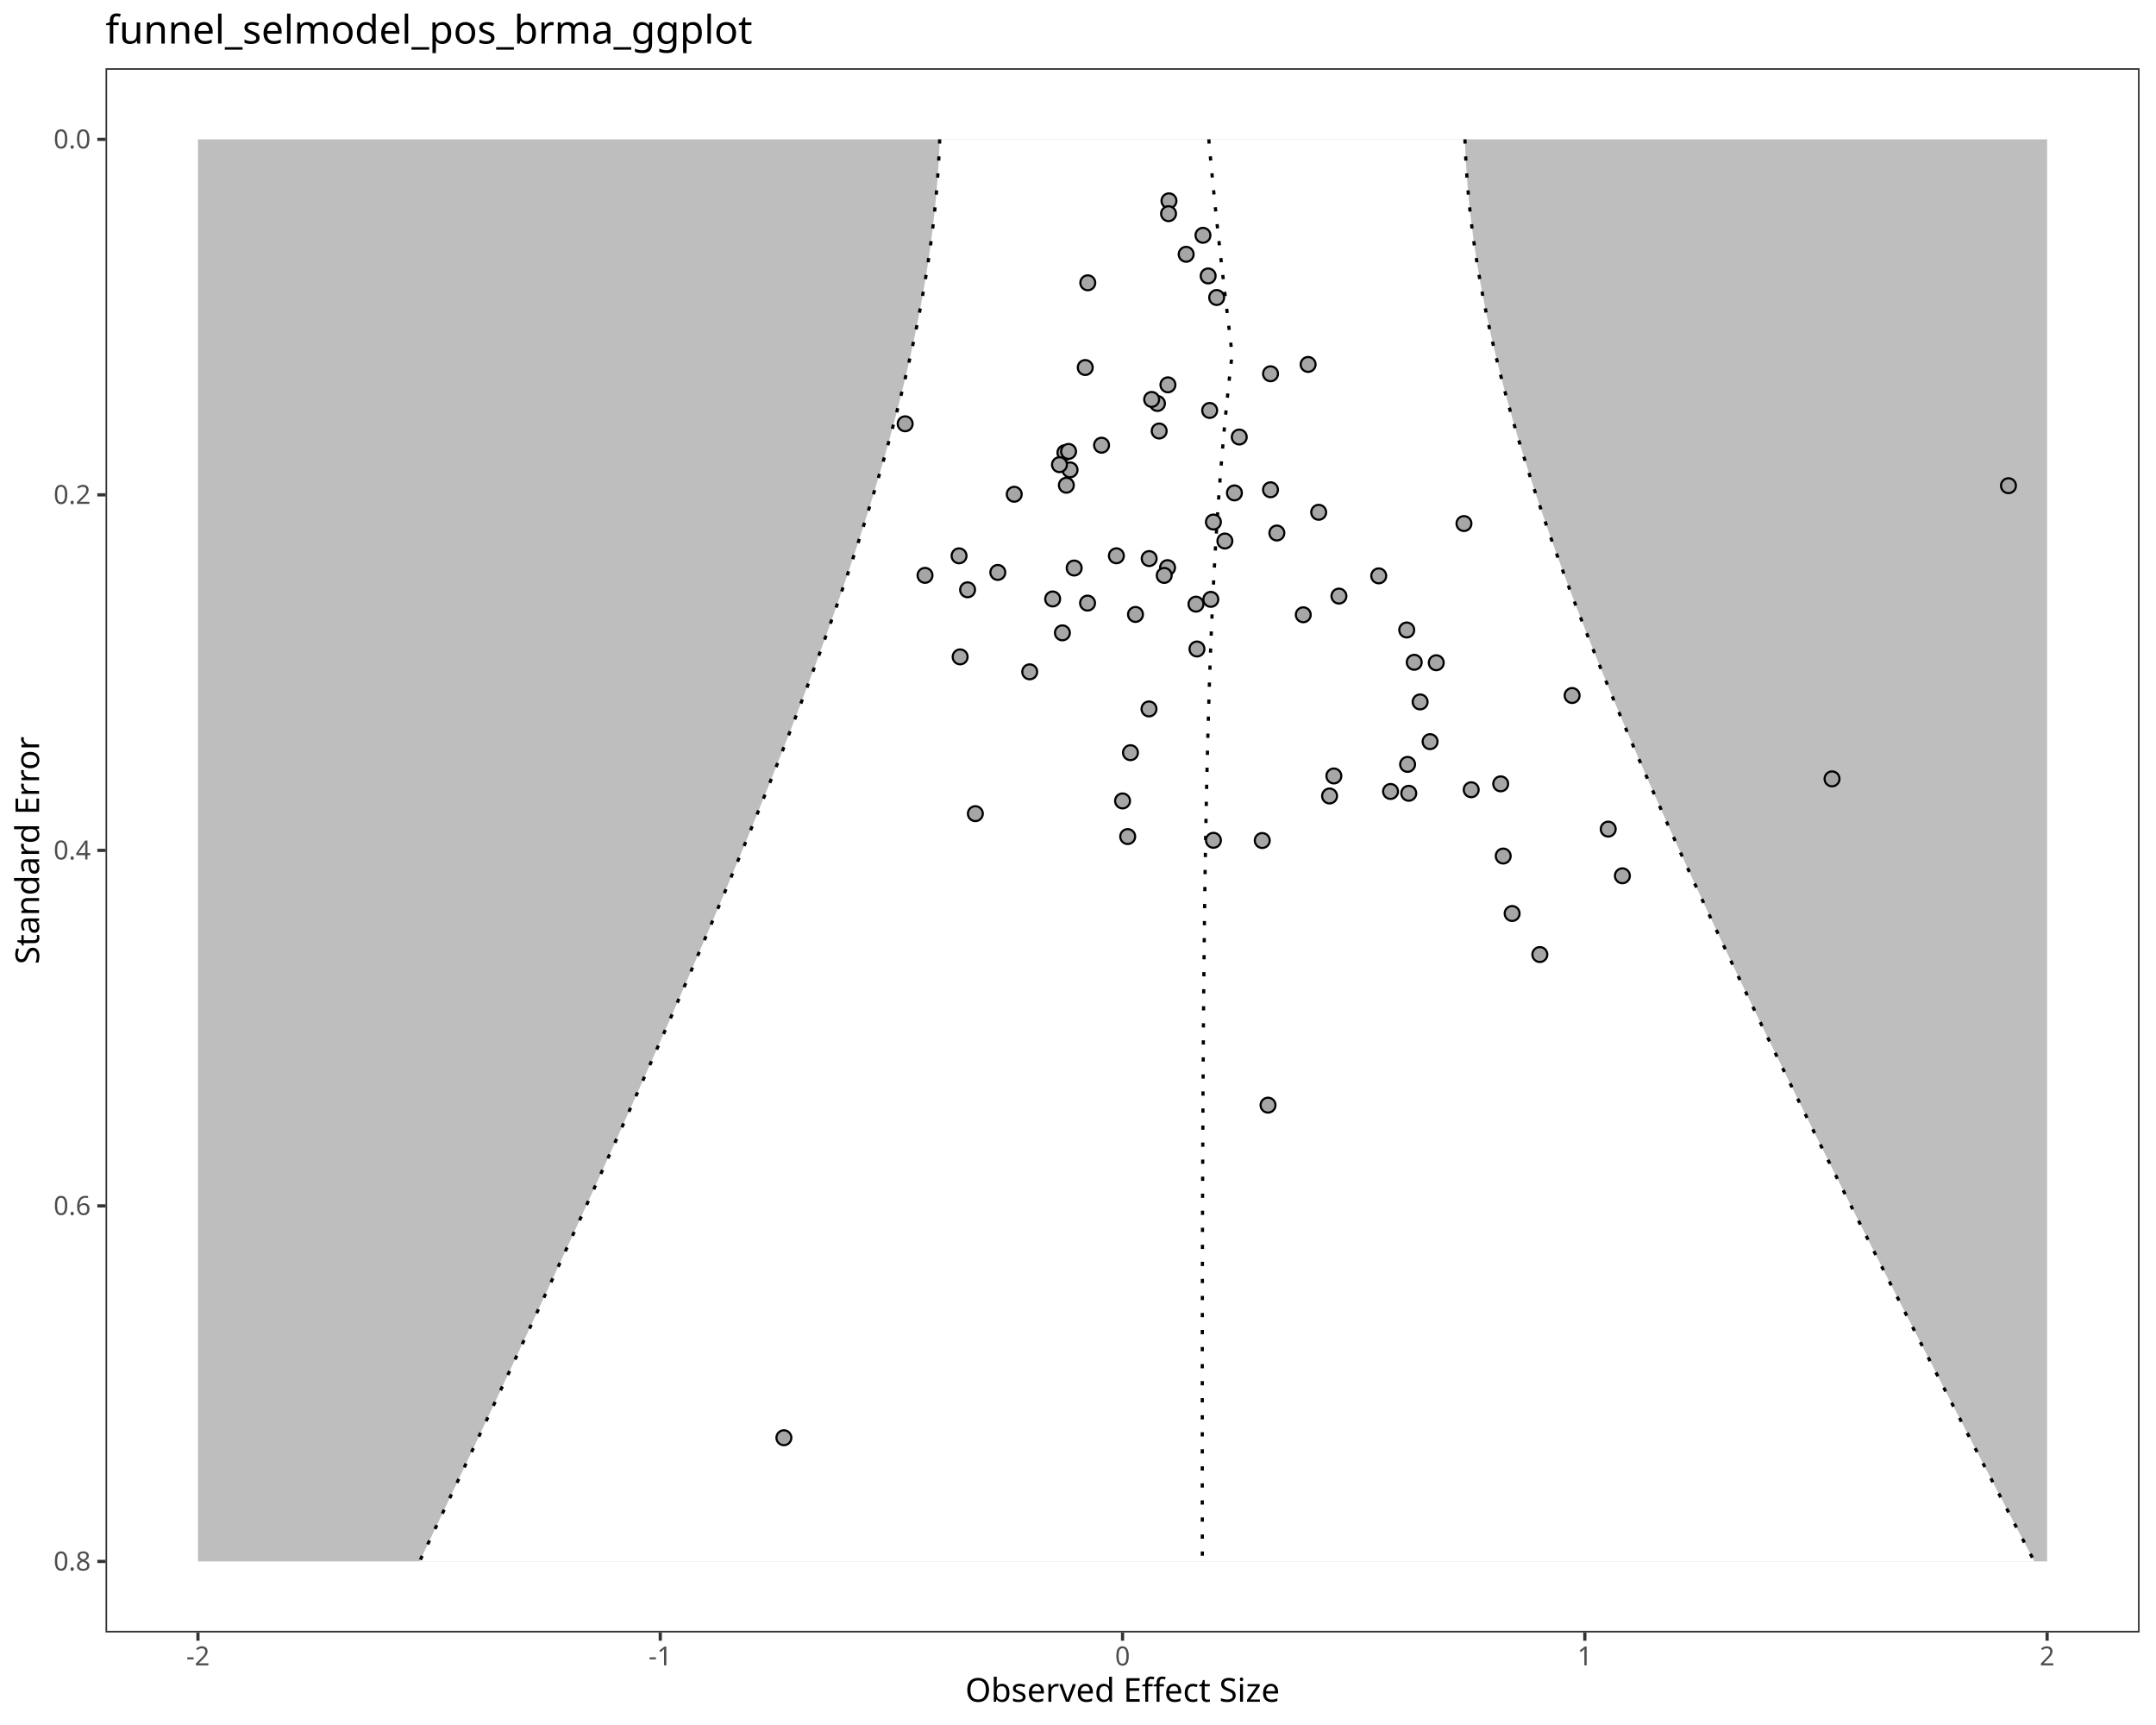
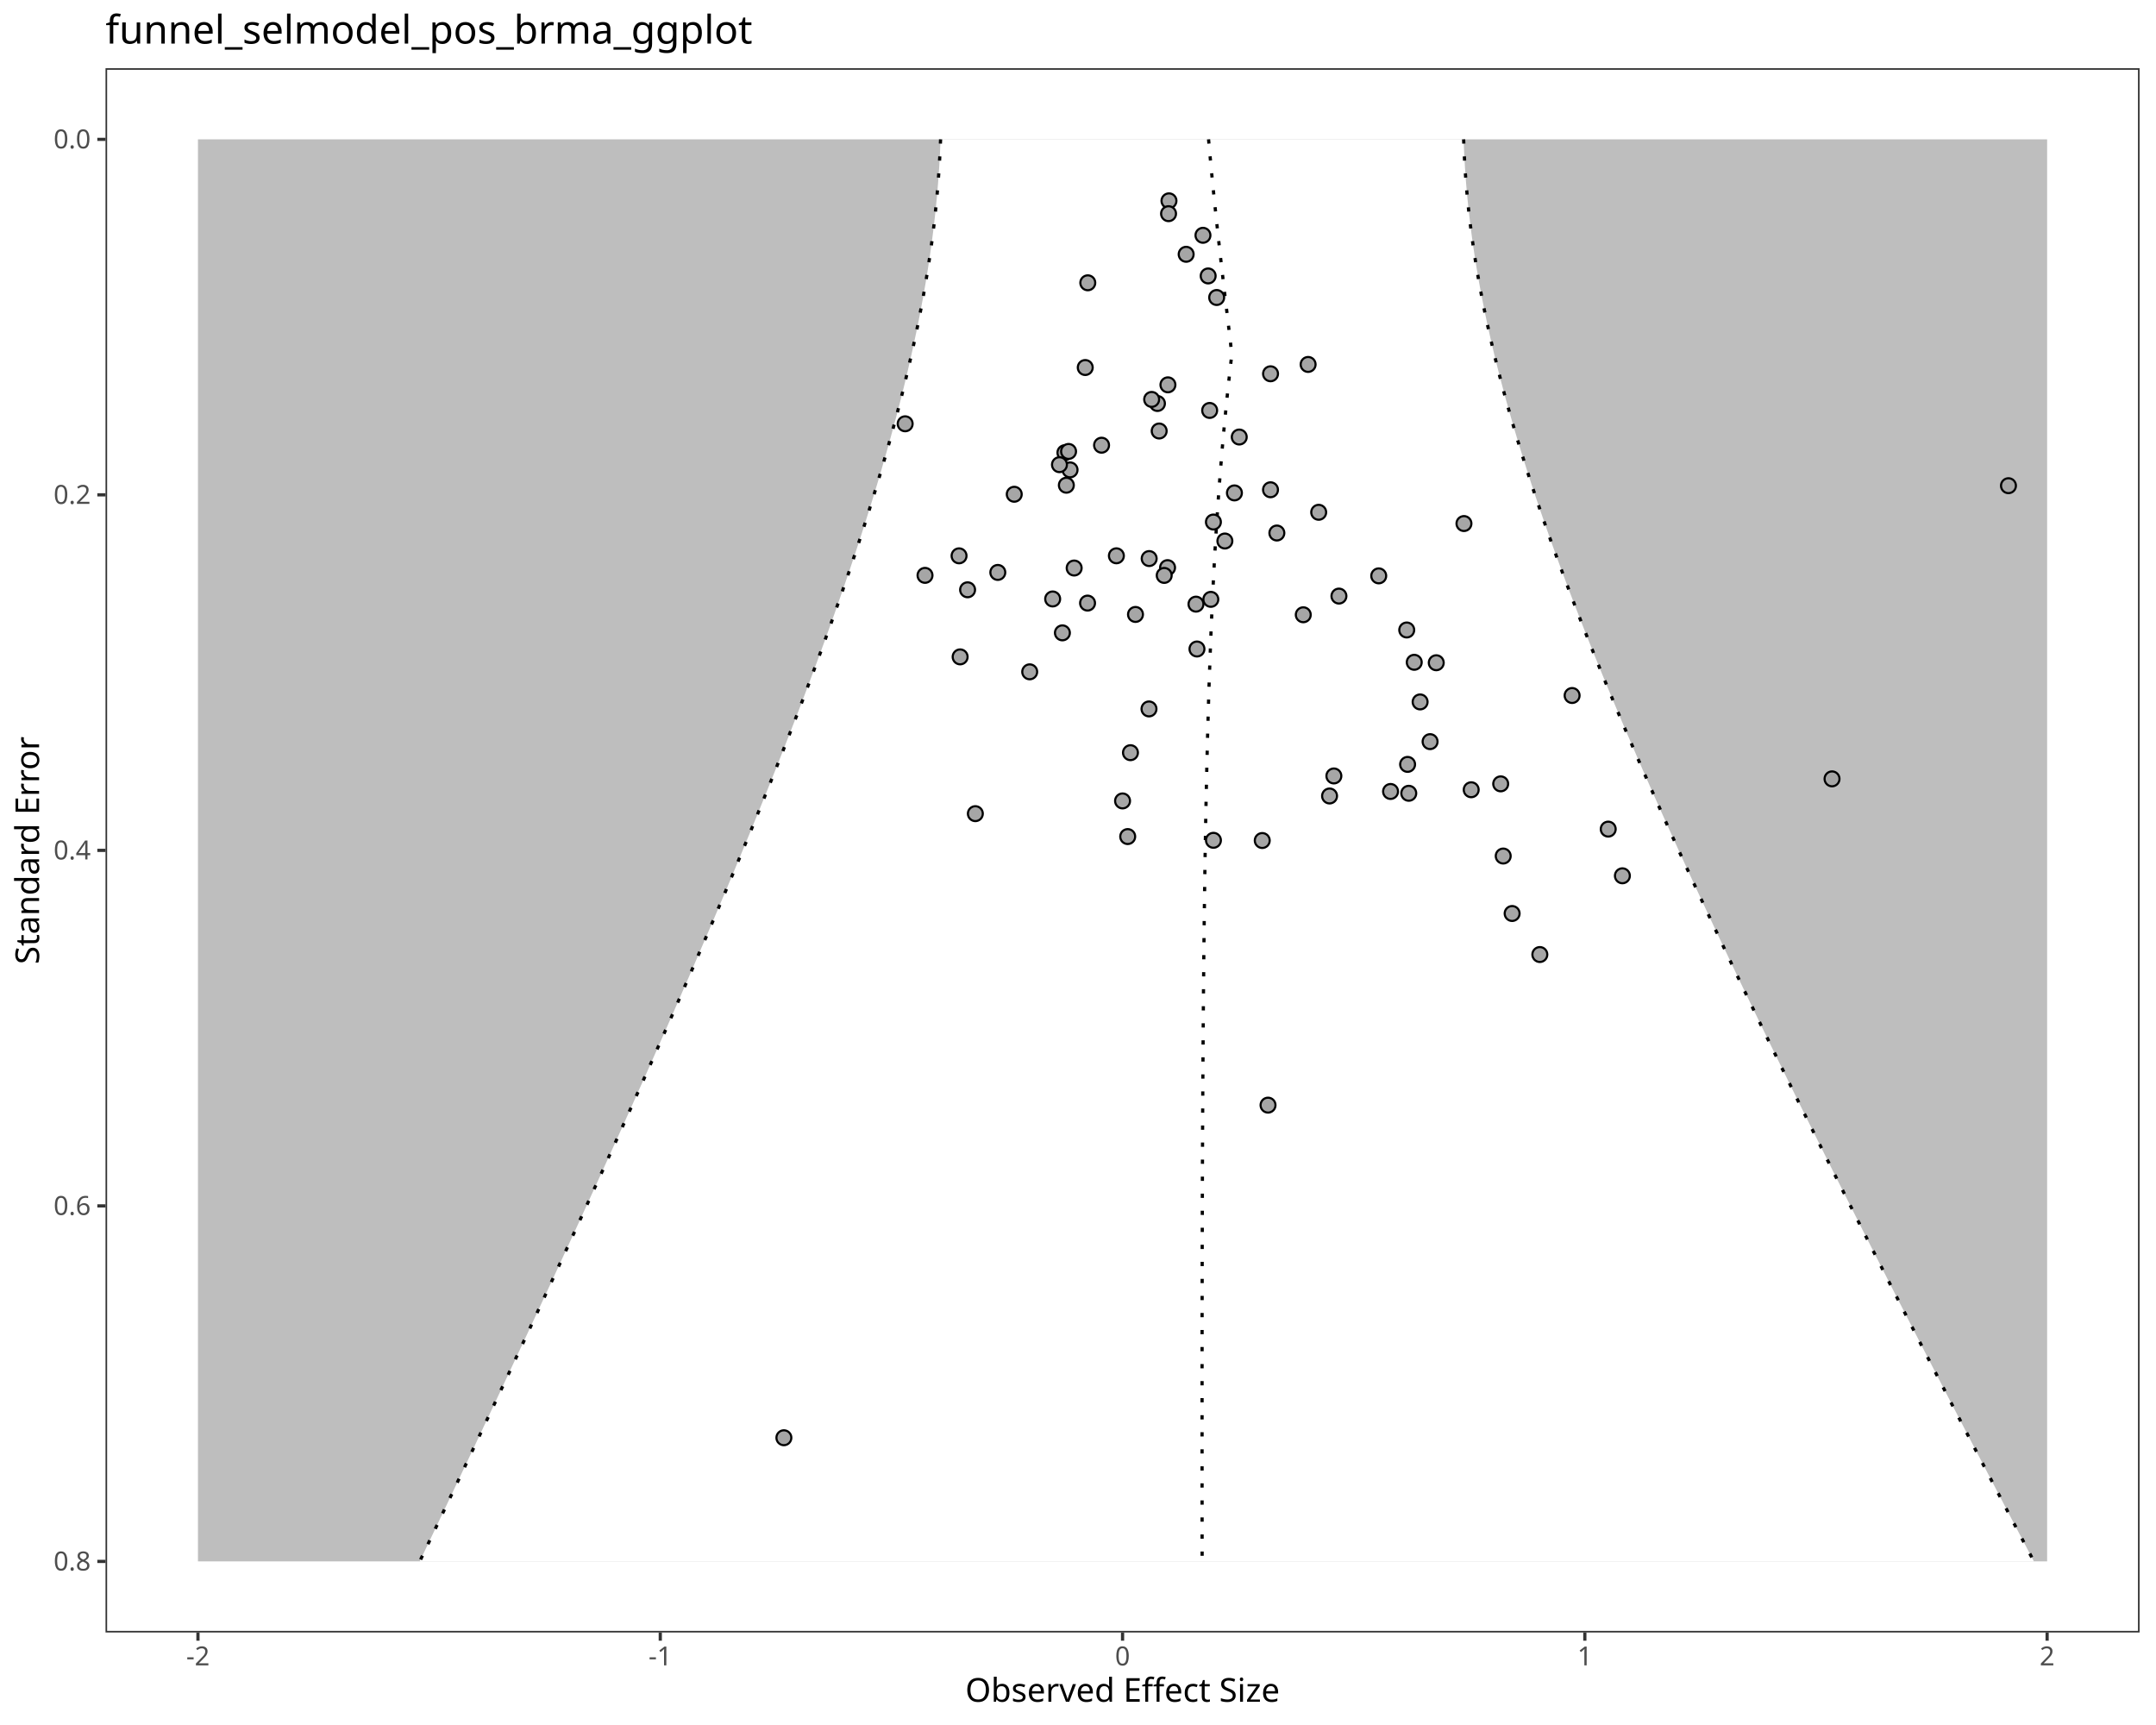
<svg xmlns="http://www.w3.org/2000/svg" class="svglite" data-engine-version="2.0" width="720.00pt" height="576.00pt" viewBox="0 0 720.00 576.00">
  <defs>
    <style type="text/css">
    .svglite line, .svglite polyline, .svglite polygon, .svglite path, .svglite rect, .svglite circle {
      fill: none;
      stroke: #000000;
      stroke-linecap: round;
      stroke-linejoin: round;
      stroke-miterlimit: 10.00;
    }
  </style>
  </defs>
  <rect width="100%" height="100%" style="stroke: none; fill: #FFFFFF;" />
  <defs>
    <clipPath id="cpMC4wMHw3MjAuMDB8MC4wMHw1NzYuMDA=">
      <rect x="0.00" y="0.00" width="720.00" height="576.00" />
    </clipPath>
  </defs>
  <g clip-path="url(#cpMC4wMHw3MjAuMDB8MC4wMHw1NzYuMDA=)">
    <rect x="0.00" y="0.00" width="720.00" height="576.00" style="stroke-width: 1.07; stroke: #FFFFFF; fill: #FFFFFF;" />
  </g>
  <defs>
    <clipPath id="cpMzUuMjR8NzE0LjUyfDIyLjc4fDU0NS4xMQ==">
      <rect x="35.24" y="22.78" width="679.28" height="522.33" />
    </clipPath>
  </defs>
  <g clip-path="url(#cpMzUuMjR8NzE0LjUyfDIyLjc4fDU0NS4xMQ==)">
    <rect x="35.24" y="22.78" width="679.28" height="522.33" style="stroke-width: 1.07; stroke: none; fill: #FFFFFF;" />
    <polygon points="66.11,46.53 683.64,46.53 683.64,521.37 66.11,521.37 " style="stroke-width: 1.07; stroke: none; stroke-linecap: butt; fill: #BEBEBE;" />
-     <polygon points="140.12,521.37 142.41,516.57 144.69,511.78 146.98,506.98 149.26,502.18 151.53,497.39 153.81,492.59 156.08,487.80 158.35,483.00 160.61,478.20 162.87,473.41 165.13,468.61 167.38,463.81 169.63,459.02 171.88,454.22 174.12,449.42 176.36,444.63 178.60,439.83 180.83,435.03 183.05,430.24 185.28,425.44 187.49,420.65 189.70,415.85 191.91,411.05 194.11,406.26 196.31,401.46 198.50,396.66 200.69,391.87 202.87,387.07 205.04,382.27 207.21,377.48 209.37,372.68 211.52,367.89 213.67,363.09 215.81,358.29 217.94,353.50 220.07,348.70 222.19,343.90 224.30,339.11 226.40,334.31 228.49,329.51 230.58,324.72 232.65,319.92 234.72,315.12 236.77,310.33 238.82,305.53 240.85,300.74 242.87,295.94 244.88,291.14 246.88,286.35 248.87,281.55 250.85,276.75 252.81,271.96 254.75,267.16 256.69,262.36 258.60,257.57 260.51,252.77 262.39,247.97 264.26,243.18 266.11,238.38 267.95,233.59 269.76,228.79 271.56,223.99 273.33,219.20 275.09,214.40 276.82,209.60 278.53,204.81 280.21,200.01 281.87,195.21 283.51,190.42 285.12,185.62 286.70,180.83 288.25,176.03 289.77,171.23 291.26,166.44 292.71,161.64 294.14,156.84 295.53,152.05 296.88,147.25 298.19,142.45 299.46,137.66 300.69,132.86 301.88,128.06 303.02,123.27 304.12,118.47 305.17,113.68 306.16,108.88 307.11,104.08 308.00,99.29 308.84,94.49 309.62,89.69 310.34,84.90 311.00,80.10 311.60,75.30 312.13,70.51 312.60,65.71 313.01,60.91 313.35,56.12 313.62,51.32 313.82,46.53 489.21,46.53 489.41,51.32 489.67,56.12 490.02,60.91 490.43,65.71 490.92,70.51 491.48,75.30 492.10,80.10 492.80,84.90 493.56,89.69 494.39,94.49 495.28,99.29 496.24,104.08 497.25,108.88 498.32,113.68 499.45,118.47 500.63,123.27 501.86,128.06 503.14,132.86 504.47,137.66 505.85,142.45 507.27,147.25 508.74,152.05 510.25,156.84 511.79,161.64 513.38,166.44 515.00,171.23 516.66,176.03 518.35,180.83 520.07,185.62 521.83,190.42 523.61,195.21 525.43,200.01 527.27,204.81 529.14,209.60 531.04,214.40 532.96,219.20 534.90,223.99 536.87,228.79 538.85,233.59 540.86,238.38 542.89,243.18 544.94,247.97 547.01,252.77 549.10,257.57 551.20,262.36 553.32,267.16 555.46,271.96 557.61,276.75 559.78,281.55 561.96,286.35 564.16,291.14 566.36,295.94 568.59,300.74 570.82,305.53 573.07,310.33 575.32,315.12 577.59,319.92 579.87,324.72 582.16,329.51 584.46,334.31 586.77,339.11 589.09,343.90 591.42,348.70 593.76,353.50 596.10,358.29 598.46,363.09 600.82,367.89 603.19,372.68 605.56,377.48 607.95,382.27 610.34,387.07 612.73,391.87 615.14,396.66 617.55,401.46 619.96,406.26 622.38,411.05 624.81,415.85 627.24,420.65 629.68,425.44 632.12,430.24 634.57,435.03 637.03,439.83 639.48,444.63 641.95,449.42 644.41,454.22 646.89,459.02 649.36,463.81 651.84,468.61 654.33,473.41 656.81,478.20 659.30,483.00 661.80,487.80 664.30,492.59 666.80,497.39 669.31,502.18 671.81,506.98 674.33,511.78 676.84,516.57 679.36,521.37 " style="stroke-width: 1.07; stroke: none; stroke-linecap: butt; fill: #FFFFFF;" />
-     <polyline points="403.68,46.53 404.11,51.32 404.56,56.12 405.02,60.91 405.50,65.71 405.99,70.51 406.50,75.30 407.02,80.10 407.56,84.90 408.10,89.69 408.65,94.49 409.21,99.29 409.77,104.08 410.34,108.88 410.92,113.68 411.45,118.47 410.90,123.27 410.37,128.06 409.87,132.86 409.39,137.66 408.93,142.45 408.50,147.25 408.09,152.05 407.69,156.84 407.32,161.64 406.97,166.44 406.64,171.23 406.33,176.03 406.03,180.83 405.75,185.62 405.49,190.42 405.24,195.21 405.01,200.01 404.79,204.81 404.58,209.60 404.39,214.40 404.20,219.20 404.03,223.99 403.87,228.79 403.72,233.59 403.57,238.38 403.44,243.18 403.31,247.97 403.19,252.77 403.08,257.57 402.97,262.36 402.87,267.16 402.78,271.96 402.69,276.75 402.60,281.55 402.53,286.35 402.45,291.14 402.38,295.94 402.32,300.74 402.26,305.53 402.20,310.33 402.15,315.12 402.10,319.92 402.05,324.72 402.00,329.51 401.96,334.31 401.92,339.11 401.88,343.90 401.85,348.70 401.82,353.50 401.79,358.29 401.76,363.09 401.73,367.89 401.71,372.68 401.69,377.48 401.67,382.27 401.65,387.07 401.63,391.87 401.61,396.66 401.60,401.46 401.58,406.26 401.57,411.05 401.56,415.85 401.55,420.65 401.54,425.44 401.53,430.24 401.52,435.03 401.52,439.83 401.51,444.63 401.51,449.42 401.50,454.22 401.50,459.02 401.50,463.81 401.50,468.61 401.50,473.41 401.50,478.20 401.50,483.00 401.50,487.80 401.50,492.59 401.50,497.39 401.50,502.18 401.51,506.98 401.51,511.78 401.52,516.57 401.52,521.37 " style="stroke-width: 1.07; stroke-dasharray: 1.42,4.27; stroke-linecap: butt;" />
-     <polyline points="313.82,46.53 313.62,51.32 313.35,56.12 313.01,60.91 312.60,65.71 312.13,70.51 311.60,75.30 311.00,80.10 310.34,84.90 309.62,89.69 308.84,94.49 308.00,99.29 307.11,104.08 306.16,108.88 305.17,113.68 304.12,118.47 303.02,123.27 301.88,128.06 300.69,132.86 299.46,137.66 298.19,142.45 296.88,147.25 295.53,152.05 294.14,156.84 292.71,161.64 291.26,166.44 289.77,171.23 288.25,176.03 286.70,180.83 285.12,185.62 283.51,190.42 281.87,195.21 280.21,200.01 278.53,204.81 276.82,209.60 275.09,214.40 273.33,219.20 271.56,223.99 269.76,228.79 267.95,233.59 266.11,238.38 264.26,243.18 262.39,247.97 260.51,252.77 258.60,257.57 256.69,262.36 254.75,267.16 252.81,271.96 250.85,276.75 248.87,281.55 246.88,286.35 244.88,291.14 242.87,295.94 240.85,300.74 238.82,305.53 236.77,310.33 234.72,315.12 232.65,319.92 230.58,324.72 228.49,329.51 226.40,334.31 224.30,339.11 222.19,343.90 220.07,348.70 217.94,353.50 215.81,358.29 213.67,363.09 211.52,367.89 209.37,372.68 207.21,377.48 205.04,382.27 202.87,387.07 200.69,391.87 198.50,396.66 196.31,401.46 194.11,406.26 191.91,411.05 189.70,415.85 187.49,420.65 185.28,425.44 183.05,430.24 180.83,435.03 178.60,439.83 176.36,444.63 174.12,449.42 171.88,454.22 169.63,459.02 167.38,463.81 165.13,468.61 162.87,473.41 160.61,478.20 158.35,483.00 156.08,487.80 153.81,492.59 151.53,497.39 149.26,502.18 146.98,506.98 144.69,511.78 142.41,516.57 140.12,521.37 " style="stroke-width: 1.07; stroke-dasharray: 1.42,4.27; stroke-linecap: butt;" />
-     <polyline points="489.21,46.53 489.41,51.32 489.67,56.12 490.02,60.91 490.43,65.71 490.92,70.51 491.48,75.30 492.10,80.10 492.80,84.90 493.56,89.69 494.39,94.49 495.28,99.29 496.24,104.08 497.25,108.88 498.32,113.68 499.45,118.47 500.63,123.27 501.86,128.06 503.14,132.86 504.47,137.66 505.85,142.45 507.27,147.25 508.74,152.05 510.25,156.84 511.79,161.64 513.38,166.44 515.00,171.23 516.66,176.03 518.35,180.83 520.07,185.62 521.83,190.42 523.61,195.21 525.43,200.01 527.27,204.81 529.14,209.60 531.04,214.40 532.96,219.20 534.90,223.99 536.87,228.79 538.85,233.59 540.86,238.38 542.89,243.18 544.94,247.97 547.01,252.77 549.10,257.57 551.20,262.36 553.32,267.16 555.46,271.96 557.61,276.75 559.78,281.55 561.96,286.35 564.16,291.14 566.36,295.94 568.59,300.74 570.82,305.53 573.07,310.33 575.32,315.12 577.59,319.92 579.87,324.72 582.16,329.51 584.46,334.31 586.77,339.11 589.09,343.90 591.42,348.70 593.76,353.50 596.10,358.29 598.46,363.09 600.82,367.89 603.19,372.68 605.56,377.48 607.95,382.27 610.34,387.07 612.73,391.87 615.14,396.66 617.55,401.46 619.96,406.26 622.38,411.05 624.81,415.85 627.24,420.65 629.68,425.44 632.12,430.24 634.57,435.03 637.03,439.83 639.48,444.63 641.95,449.42 644.41,454.22 646.89,459.02 649.36,463.81 651.84,468.61 654.33,473.41 656.81,478.20 659.30,483.00 661.80,487.80 664.30,492.59 666.80,497.39 669.31,502.18 671.81,506.98 674.33,511.78 676.84,516.57 679.36,521.37 " style="stroke-width: 1.07; stroke-dasharray: 1.42,4.27; stroke-linecap: butt;" />
+     <polygon points="140.17,521.37 142.46,516.57 144.75,511.78 147.03,506.98 149.32,502.18 151.59,497.39 153.87,492.59 156.14,487.80 158.41,483.00 160.68,478.20 162.94,473.41 165.20,468.61 167.45,463.81 169.71,459.02 171.95,454.22 174.20,449.42 176.44,444.63 178.67,439.83 180.91,435.03 183.13,430.24 185.36,425.44 187.57,420.65 189.79,415.85 192.00,411.05 194.20,406.26 196.40,401.46 198.59,396.66 200.78,391.87 202.96,387.07 205.14,382.27 207.31,377.48 209.47,372.68 211.62,367.89 213.77,363.09 215.92,358.29 218.05,353.50 220.18,348.70 222.30,343.90 224.41,339.11 226.52,334.31 228.61,329.51 230.70,324.72 232.77,319.92 234.84,315.12 236.90,310.33 238.95,305.53 240.98,300.74 243.01,295.94 245.02,291.14 247.02,286.35 249.01,281.55 250.99,276.75 252.95,271.96 254.90,267.16 256.84,262.36 258.76,257.57 260.66,252.77 262.55,247.97 264.42,243.18 266.28,238.38 268.12,233.59 269.93,228.79 271.73,223.99 273.51,219.20 275.27,214.40 277.00,209.60 278.72,204.81 280.40,200.01 282.07,195.21 283.71,190.42 285.32,185.62 286.90,180.83 288.46,176.03 289.98,171.23 291.48,166.44 292.94,161.64 294.36,156.84 295.75,152.05 297.11,147.25 298.42,142.45 299.70,137.66 300.94,132.86 302.13,128.06 303.27,123.27 304.37,118.47 305.42,113.68 306.43,108.88 307.37,104.08 308.27,99.29 309.11,94.49 309.89,89.69 310.61,84.90 311.28,80.10 311.88,75.30 312.41,70.51 312.89,65.71 313.29,60.91 313.63,56.12 313.90,51.32 314.11,46.53 488.78,46.53 488.97,51.32 489.24,56.12 489.58,60.91 490.00,65.71 490.49,70.51 491.05,75.30 491.68,80.10 492.38,84.90 493.14,89.69 493.97,94.49 494.87,99.29 495.82,104.08 496.84,108.88 497.91,113.68 499.04,118.47 500.23,123.27 501.47,128.06 502.75,132.86 504.09,137.66 505.47,142.45 506.90,147.25 508.37,152.05 509.88,156.84 511.43,161.64 513.02,166.44 514.65,171.23 516.31,176.03 518.00,180.83 519.73,185.62 521.49,190.42 523.28,195.21 525.10,200.01 526.95,204.81 528.82,209.60 530.72,214.40 532.64,219.20 534.59,223.99 536.56,228.79 538.56,233.59 540.57,238.38 542.60,243.18 544.66,247.97 546.73,252.77 548.82,257.57 550.93,262.36 553.05,267.16 555.19,271.96 557.35,276.75 559.52,281.55 561.70,286.35 563.90,291.14 566.11,295.94 568.34,300.74 570.58,305.53 572.83,310.33 575.09,315.12 577.36,319.92 579.64,324.72 581.93,329.51 584.24,334.31 586.55,339.11 588.87,343.90 591.20,348.70 593.54,353.50 595.89,358.29 598.25,363.09 600.61,367.89 602.98,372.68 605.36,377.48 607.75,382.27 610.14,387.07 612.54,391.87 614.95,396.66 617.36,401.46 619.78,406.26 622.20,411.05 624.63,415.85 627.06,420.65 629.51,425.44 631.95,430.24 634.40,435.03 636.86,439.83 639.32,444.63 641.78,449.42 644.25,454.22 646.73,459.02 649.20,463.81 651.68,468.61 654.17,473.41 656.66,478.20 659.15,483.00 661.65,487.80 664.15,492.59 666.66,497.39 669.16,502.18 671.67,506.98 674.19,511.78 676.70,516.57 679.22,521.37 " style="stroke-width: 1.07; stroke: none; stroke-linecap: butt; fill: #FFFFFF;" />
+     <polyline points="403.60,46.53 404.03,51.32 404.47,56.12 404.94,60.91 405.42,65.71 405.92,70.51 406.43,75.30 406.95,80.10 407.48,84.90 408.03,89.69 408.58,94.49 409.14,99.29 409.71,104.08 410.28,108.88 410.85,113.68 411.35,118.47 410.80,123.27 410.27,128.06 409.77,132.86 409.29,137.66 408.83,142.45 408.39,147.25 407.98,152.05 407.59,156.84 407.22,161.64 406.87,166.44 406.54,171.23 406.22,176.03 405.93,180.83 405.65,185.62 405.39,190.42 405.14,195.21 404.91,200.01 404.69,204.81 404.48,209.60 404.29,214.40 404.11,219.20 403.94,223.99 403.77,228.79 403.62,233.59 403.48,238.38 403.34,243.18 403.22,247.97 403.10,252.77 402.99,257.57 402.88,262.36 402.78,267.16 402.69,271.96 402.60,276.75 402.52,281.55 402.44,286.35 402.37,291.14 402.30,295.94 402.24,300.74 402.17,305.53 402.12,310.33 402.06,315.12 402.01,319.92 401.97,324.72 401.92,329.51 401.88,334.31 401.84,339.11 401.81,343.90 401.77,348.70 401.74,353.50 401.71,358.29 401.68,363.09 401.66,367.89 401.63,372.68 401.61,377.48 401.59,382.27 401.57,387.07 401.55,391.87 401.54,396.66 401.52,401.46 401.51,406.26 401.50,411.05 401.48,415.85 401.47,420.65 401.47,425.44 401.46,430.24 401.45,435.03 401.44,439.83 401.44,444.63 401.44,449.42 401.43,454.22 401.43,459.02 401.43,463.81 401.43,468.61 401.43,473.41 401.43,478.20 401.43,483.00 401.43,487.80 401.43,492.59 401.43,497.39 401.44,502.18 401.44,506.98 401.44,511.78 401.45,516.57 401.45,521.37 " style="stroke-width: 1.07; stroke-dasharray: 1.42,4.27; stroke-linecap: butt;" />
+     <polyline points="314.11,46.53 313.90,51.32 313.63,56.12 313.29,60.91 312.89,65.71 312.41,70.51 311.88,75.30 311.28,80.10 310.61,84.90 309.89,89.69 309.11,94.49 308.27,99.29 307.37,104.08 306.43,108.88 305.42,113.68 304.37,118.47 303.27,123.27 302.13,128.06 300.94,132.86 299.70,137.66 298.42,142.45 297.11,147.25 295.75,152.05 294.36,156.84 292.94,161.64 291.48,166.44 289.98,171.23 288.46,176.03 286.90,180.83 285.32,185.62 283.71,190.42 282.07,195.21 280.40,200.01 278.72,204.81 277.00,209.60 275.27,214.40 273.51,219.20 271.73,223.99 269.93,228.79 268.12,233.59 266.28,238.38 264.42,243.18 262.55,247.97 260.66,252.77 258.76,257.57 256.84,262.36 254.90,267.16 252.95,271.96 250.99,276.75 249.01,281.55 247.02,286.35 245.02,291.14 243.01,295.94 240.98,300.74 238.95,305.53 236.90,310.33 234.84,315.12 232.77,319.92 230.70,324.72 228.61,329.51 226.52,334.31 224.41,339.11 222.30,343.90 220.18,348.70 218.05,353.50 215.92,358.29 213.77,363.09 211.62,367.89 209.47,372.68 207.31,377.48 205.14,382.27 202.96,387.07 200.78,391.87 198.59,396.66 196.40,401.46 194.20,406.26 192.00,411.05 189.79,415.85 187.57,420.65 185.36,425.44 183.13,430.24 180.91,435.03 178.67,439.83 176.44,444.63 174.20,449.42 171.95,454.22 169.71,459.02 167.45,463.81 165.20,468.61 162.94,473.41 160.68,478.20 158.41,483.00 156.14,487.80 153.87,492.59 151.59,497.39 149.32,502.18 147.03,506.98 144.75,511.78 142.46,516.57 140.17,521.37 " style="stroke-width: 1.07; stroke-dasharray: 1.42,4.27; stroke-linecap: butt;" />
+     <polyline points="488.78,46.53 488.97,51.32 489.24,56.12 489.58,60.91 490.00,65.71 490.49,70.51 491.05,75.30 491.68,80.10 492.38,84.90 493.14,89.69 493.97,94.49 494.87,99.29 495.82,104.08 496.84,108.88 497.91,113.68 499.04,118.47 500.23,123.27 501.47,128.06 502.75,132.86 504.09,137.66 505.47,142.45 506.90,147.25 508.37,152.05 509.88,156.84 511.43,161.64 513.02,166.44 514.65,171.23 516.31,176.03 518.00,180.83 519.73,185.62 521.49,190.42 523.28,195.21 525.10,200.01 526.95,204.81 528.82,209.60 530.72,214.40 532.64,219.20 534.59,223.99 536.56,228.79 538.56,233.59 540.57,238.38 542.60,243.18 544.66,247.97 546.73,252.77 548.82,257.57 550.93,262.36 553.05,267.16 555.19,271.96 557.35,276.75 559.52,281.55 561.70,286.35 563.90,291.14 566.11,295.94 568.34,300.74 570.58,305.53 572.83,310.33 575.09,315.12 577.36,319.92 579.64,324.72 581.93,329.51 584.24,334.31 586.55,339.11 588.87,343.90 591.20,348.70 593.54,353.50 595.89,358.29 598.25,363.09 600.61,367.89 602.98,372.68 605.36,377.48 607.75,382.27 610.14,387.07 612.54,391.87 614.95,396.66 617.36,401.46 619.78,406.26 622.20,411.05 624.63,415.85 627.06,420.65 629.51,425.44 631.95,430.24 634.40,435.03 636.86,439.83 639.32,444.63 641.78,449.42 644.25,454.22 646.73,459.02 649.20,463.81 651.68,468.61 654.17,473.41 656.66,478.20 659.15,483.00 661.65,487.80 664.15,492.59 666.66,497.39 669.16,502.18 671.67,506.98 674.19,511.78 676.70,516.57 679.22,521.37 " style="stroke-width: 1.07; stroke-dasharray: 1.42,4.27; stroke-linecap: butt;" />
    <circle cx="426.41" cy="177.98" r="2.49" style="stroke-width: 0.71; fill: #A6A6A6;" />
    <circle cx="436.85" cy="121.69" r="2.49" style="stroke-width: 0.71; fill: #A6A6A6;" />
    <circle cx="406.31" cy="99.34" r="2.49" style="stroke-width: 0.71; fill: #A6A6A6;" />
    <circle cx="670.73" cy="162.18" r="2.49" style="stroke-width: 0.71; fill: #A6A6A6;" />
    <circle cx="403.97" cy="137.05" r="2.49" style="stroke-width: 0.71; fill: #A6A6A6;" />
    <circle cx="403.47" cy="92.14" r="2.49" style="stroke-width: 0.71; fill: #A6A6A6;" />
    <circle cx="363.27" cy="94.43" r="2.49" style="stroke-width: 0.71; fill: #A6A6A6;" />
    <circle cx="367.87" cy="148.66" r="2.49" style="stroke-width: 0.71; fill: #A6A6A6;" />
    <circle cx="396.12" cy="84.91" r="2.49" style="stroke-width: 0.71; fill: #A6A6A6;" />
    <circle cx="390.38" cy="67.06" r="2.49" style="stroke-width: 0.71; fill: #A6A6A6;" />
    <circle cx="401.73" cy="78.57" r="2.49" style="stroke-width: 0.71; fill: #A6A6A6;" />
    <circle cx="390.24" cy="71.35" r="2.49" style="stroke-width: 0.71; fill: #A6A6A6;" />
    <circle cx="460.43" cy="192.29" r="2.49" style="stroke-width: 0.71; fill: #A6A6A6;" />
    <circle cx="409.05" cy="180.65" r="2.49" style="stroke-width: 0.71; fill: #A6A6A6;" />
    <circle cx="479.64" cy="221.30" r="2.49" style="stroke-width: 0.71; fill: #A6A6A6;" />
    <circle cx="405.23" cy="280.59" r="2.49" style="stroke-width: 0.71; fill: #A6A6A6;" />
    <circle cx="399.73" cy="216.71" r="2.49" style="stroke-width: 0.71; fill: #A6A6A6;" />
    <circle cx="435.23" cy="205.28" r="2.49" style="stroke-width: 0.71; fill: #A6A6A6;" />
    <circle cx="355.63" cy="151.15" r="2.49" style="stroke-width: 0.71; fill: #A6A6A6;" />
    <circle cx="444.01" cy="265.79" r="2.49" style="stroke-width: 0.71; fill: #A6A6A6;" />
    <circle cx="386.53" cy="134.73" r="2.49" style="stroke-width: 0.71; fill: #A6A6A6;" />
    <circle cx="611.81" cy="260.07" r="2.49" style="stroke-width: 0.71; fill: #A6A6A6;" />
    <circle cx="325.72" cy="271.69" r="2.49" style="stroke-width: 0.71; fill: #A6A6A6;" />
    <circle cx="405.22" cy="174.31" r="2.49" style="stroke-width: 0.71; fill: #A6A6A6;" />
    <circle cx="320.28" cy="185.60" r="2.49" style="stroke-width: 0.71; fill: #A6A6A6;" />
    <circle cx="423.46" cy="369.02" r="2.49" style="stroke-width: 0.71; fill: #A6A6A6;" />
    <circle cx="445.45" cy="259.10" r="2.49" style="stroke-width: 0.71; fill: #A6A6A6;" />
    <circle cx="525.01" cy="232.24" r="2.49" style="stroke-width: 0.71; fill: #A6A6A6;" />
    <circle cx="357.35" cy="156.90" r="2.49" style="stroke-width: 0.71; fill: #A6A6A6;" />
    <circle cx="472.29" cy="221.15" r="2.49" style="stroke-width: 0.71; fill: #A6A6A6;" />
    <circle cx="488.89" cy="174.82" r="2.49" style="stroke-width: 0.71; fill: #A6A6A6;" />
    <circle cx="447.14" cy="199.04" r="2.49" style="stroke-width: 0.71; fill: #A6A6A6;" />
    <circle cx="343.87" cy="224.33" r="2.49" style="stroke-width: 0.71; fill: #A6A6A6;" />
    <circle cx="387.11" cy="143.92" r="2.49" style="stroke-width: 0.71; fill: #A6A6A6;" />
    <circle cx="412.24" cy="164.59" r="2.49" style="stroke-width: 0.71; fill: #A6A6A6;" />
    <circle cx="501.16" cy="261.74" r="2.49" style="stroke-width: 0.71; fill: #A6A6A6;" />
    <circle cx="389.91" cy="189.54" r="2.49" style="stroke-width: 0.71; fill: #A6A6A6;" />
    <circle cx="323.13" cy="196.94" r="2.49" style="stroke-width: 0.71; fill: #A6A6A6;" />
    <circle cx="362.42" cy="122.72" r="2.49" style="stroke-width: 0.71; fill: #A6A6A6;" />
    <circle cx="424.30" cy="124.81" r="2.49" style="stroke-width: 0.71; fill: #A6A6A6;" />
    <circle cx="469.78" cy="210.36" r="2.49" style="stroke-width: 0.71; fill: #A6A6A6;" />
    <circle cx="440.38" cy="171.06" r="2.49" style="stroke-width: 0.71; fill: #A6A6A6;" />
    <circle cx="338.71" cy="165.04" r="2.49" style="stroke-width: 0.71; fill: #A6A6A6;" />
    <circle cx="384.60" cy="133.37" r="2.49" style="stroke-width: 0.71; fill: #A6A6A6;" />
    <circle cx="383.77" cy="186.51" r="2.49" style="stroke-width: 0.71; fill: #A6A6A6;" />
    <circle cx="470.46" cy="264.89" r="2.49" style="stroke-width: 0.71; fill: #A6A6A6;" />
    <circle cx="514.23" cy="318.73" r="2.49" style="stroke-width: 0.71; fill: #A6A6A6;" />
    <circle cx="477.58" cy="247.64" r="2.49" style="stroke-width: 0.71; fill: #A6A6A6;" />
    <circle cx="413.85" cy="145.93" r="2.49" style="stroke-width: 0.71; fill: #A6A6A6;" />
    <circle cx="383.71" cy="236.72" r="2.49" style="stroke-width: 0.71; fill: #A6A6A6;" />
    <circle cx="388.79" cy="192.14" r="2.49" style="stroke-width: 0.71; fill: #A6A6A6;" />
    <circle cx="372.82" cy="185.59" r="2.49" style="stroke-width: 0.71; fill: #A6A6A6;" />
    <circle cx="504.98" cy="305.03" r="2.49" style="stroke-width: 0.71; fill: #A6A6A6;" />
    <circle cx="302.28" cy="141.51" r="2.49" style="stroke-width: 0.71; fill: #A6A6A6;" />
    <circle cx="491.31" cy="263.71" r="2.49" style="stroke-width: 0.71; fill: #A6A6A6;" />
    <circle cx="502.00" cy="285.84" r="2.49" style="stroke-width: 0.71; fill: #A6A6A6;" />
    <circle cx="404.36" cy="200.13" r="2.49" style="stroke-width: 0.71; fill: #A6A6A6;" />
    <circle cx="464.38" cy="264.28" r="2.49" style="stroke-width: 0.71; fill: #A6A6A6;" />
    <circle cx="537.07" cy="276.85" r="2.49" style="stroke-width: 0.71; fill: #A6A6A6;" />
    <circle cx="377.52" cy="251.33" r="2.49" style="stroke-width: 0.71; fill: #A6A6A6;" />
    <circle cx="356.85" cy="150.74" r="2.49" style="stroke-width: 0.71; fill: #A6A6A6;" />
    <circle cx="421.53" cy="280.66" r="2.49" style="stroke-width: 0.71; fill: #A6A6A6;" />
    <circle cx="541.80" cy="292.44" r="2.49" style="stroke-width: 0.71; fill: #A6A6A6;" />
    <circle cx="261.78" cy="480.08" r="2.49" style="stroke-width: 0.71; fill: #A6A6A6;" />
    <circle cx="376.60" cy="279.34" r="2.49" style="stroke-width: 0.71; fill: #A6A6A6;" />
    <circle cx="320.64" cy="219.34" r="2.49" style="stroke-width: 0.71; fill: #A6A6A6;" />
    <circle cx="470.07" cy="255.24" r="2.49" style="stroke-width: 0.71; fill: #A6A6A6;" />
    <circle cx="390.03" cy="128.50" r="2.49" style="stroke-width: 0.71; fill: #A6A6A6;" />
    <circle cx="308.91" cy="192.12" r="2.49" style="stroke-width: 0.71; fill: #A6A6A6;" />
    <circle cx="358.72" cy="189.67" r="2.49" style="stroke-width: 0.71; fill: #A6A6A6;" />
    <circle cx="351.54" cy="200.00" r="2.49" style="stroke-width: 0.71; fill: #A6A6A6;" />
    <circle cx="333.22" cy="191.14" r="2.49" style="stroke-width: 0.71; fill: #A6A6A6;" />
    <circle cx="424.29" cy="163.54" r="2.49" style="stroke-width: 0.71; fill: #A6A6A6;" />
    <circle cx="379.20" cy="205.17" r="2.49" style="stroke-width: 0.71; fill: #A6A6A6;" />
    <circle cx="374.88" cy="267.44" r="2.49" style="stroke-width: 0.71; fill: #A6A6A6;" />
    <circle cx="354.79" cy="211.32" r="2.49" style="stroke-width: 0.71; fill: #A6A6A6;" />
    <circle cx="356.11" cy="162.02" r="2.49" style="stroke-width: 0.71; fill: #A6A6A6;" />
    <circle cx="353.81" cy="155.16" r="2.49" style="stroke-width: 0.71; fill: #A6A6A6;" />
    <circle cx="474.25" cy="234.38" r="2.49" style="stroke-width: 0.71; fill: #A6A6A6;" />
    <circle cx="399.40" cy="201.73" r="2.49" style="stroke-width: 0.71; fill: #A6A6A6;" />
    <circle cx="363.19" cy="201.38" r="2.49" style="stroke-width: 0.71; fill: #A6A6A6;" />
    <rect x="35.24" y="22.78" width="679.28" height="522.33" style="stroke-width: 1.07; stroke: #333333;" />
  </g>
  <g clip-path="url(#cpMC4wMHw3MjAuMDB8MC4wMHw1NzYuMDA=)">
    <text x="30.31" y="524.40" text-anchor="end" style="font-size: 8.80px; fill: #4D4D4D; font-family: sans;" textLength="12.23px" lengthAdjust="spacingAndGlyphs">0.8</text>
    <text x="30.31" y="405.69" text-anchor="end" style="font-size: 8.80px; fill: #4D4D4D; font-family: sans;" textLength="12.23px" lengthAdjust="spacingAndGlyphs">0.6</text>
    <text x="30.31" y="286.98" text-anchor="end" style="font-size: 8.80px; fill: #4D4D4D; font-family: sans;" textLength="12.23px" lengthAdjust="spacingAndGlyphs">0.4</text>
    <text x="30.31" y="168.26" text-anchor="end" style="font-size: 8.80px; fill: #4D4D4D; font-family: sans;" textLength="12.23px" lengthAdjust="spacingAndGlyphs">0.2</text>
    <text x="30.31" y="49.55" text-anchor="end" style="font-size: 8.80px; fill: #4D4D4D; font-family: sans;" textLength="12.23px" lengthAdjust="spacingAndGlyphs">0.0</text>
    <polyline points="32.50,521.37 35.24,521.37 " style="stroke-width: 1.07; stroke: #333333; stroke-linecap: butt;" />
    <polyline points="32.50,402.66 35.24,402.66 " style="stroke-width: 1.07; stroke: #333333; stroke-linecap: butt;" />
    <polyline points="32.50,283.95 35.24,283.95 " style="stroke-width: 1.07; stroke: #333333; stroke-linecap: butt;" />
    <polyline points="32.50,165.24 35.24,165.24 " style="stroke-width: 1.07; stroke: #333333; stroke-linecap: butt;" />
    <polyline points="32.50,46.53 35.24,46.53 " style="stroke-width: 1.07; stroke: #333333; stroke-linecap: butt;" />
    <polyline points="66.11,547.85 66.11,545.11 " style="stroke-width: 1.07; stroke: #333333; stroke-linecap: butt;" />
    <polyline points="220.50,547.85 220.50,545.11 " style="stroke-width: 1.07; stroke: #333333; stroke-linecap: butt;" />
    <polyline points="374.88,547.85 374.88,545.11 " style="stroke-width: 1.07; stroke: #333333; stroke-linecap: butt;" />
    <polyline points="529.26,547.85 529.26,545.11 " style="stroke-width: 1.07; stroke: #333333; stroke-linecap: butt;" />
    <polyline points="683.64,547.85 683.64,545.11 " style="stroke-width: 1.07; stroke: #333333; stroke-linecap: butt;" />
    <text x="66.11" y="556.10" text-anchor="middle" style="font-size: 8.80px; fill: #4D4D4D; font-family: sans;" textLength="7.82px" lengthAdjust="spacingAndGlyphs">-2</text>
    <text x="220.50" y="556.10" text-anchor="middle" style="font-size: 8.80px; fill: #4D4D4D; font-family: sans;" textLength="7.82px" lengthAdjust="spacingAndGlyphs">-1</text>
    <text x="374.88" y="556.10" text-anchor="middle" style="font-size: 8.80px; fill: #4D4D4D; font-family: sans;" textLength="4.89px" lengthAdjust="spacingAndGlyphs">0</text>
    <text x="529.26" y="556.10" text-anchor="middle" style="font-size: 8.80px; fill: #4D4D4D; font-family: sans;" textLength="4.89px" lengthAdjust="spacingAndGlyphs">1</text>
    <text x="683.64" y="556.10" text-anchor="middle" style="font-size: 8.80px; fill: #4D4D4D; font-family: sans;" textLength="4.89px" lengthAdjust="spacingAndGlyphs">2</text>
    <text x="374.88" y="568.24" text-anchor="middle" style="font-size: 11.00px; font-family: sans;" textLength="103.35px" lengthAdjust="spacingAndGlyphs">Observed Effect Size</text>
    <text transform="translate(13.05,283.95) rotate(-90)" text-anchor="middle" style="font-size: 11.00px; font-family: sans;" textLength="72.15px" lengthAdjust="spacingAndGlyphs">Standard Error</text>
    <text x="35.24" y="14.56" style="font-size: 13.20px; font-family: sans;" textLength="205.50px" lengthAdjust="spacingAndGlyphs">funnel_selmodel_pos_brma_ggplot</text>
  </g>
</svg>
